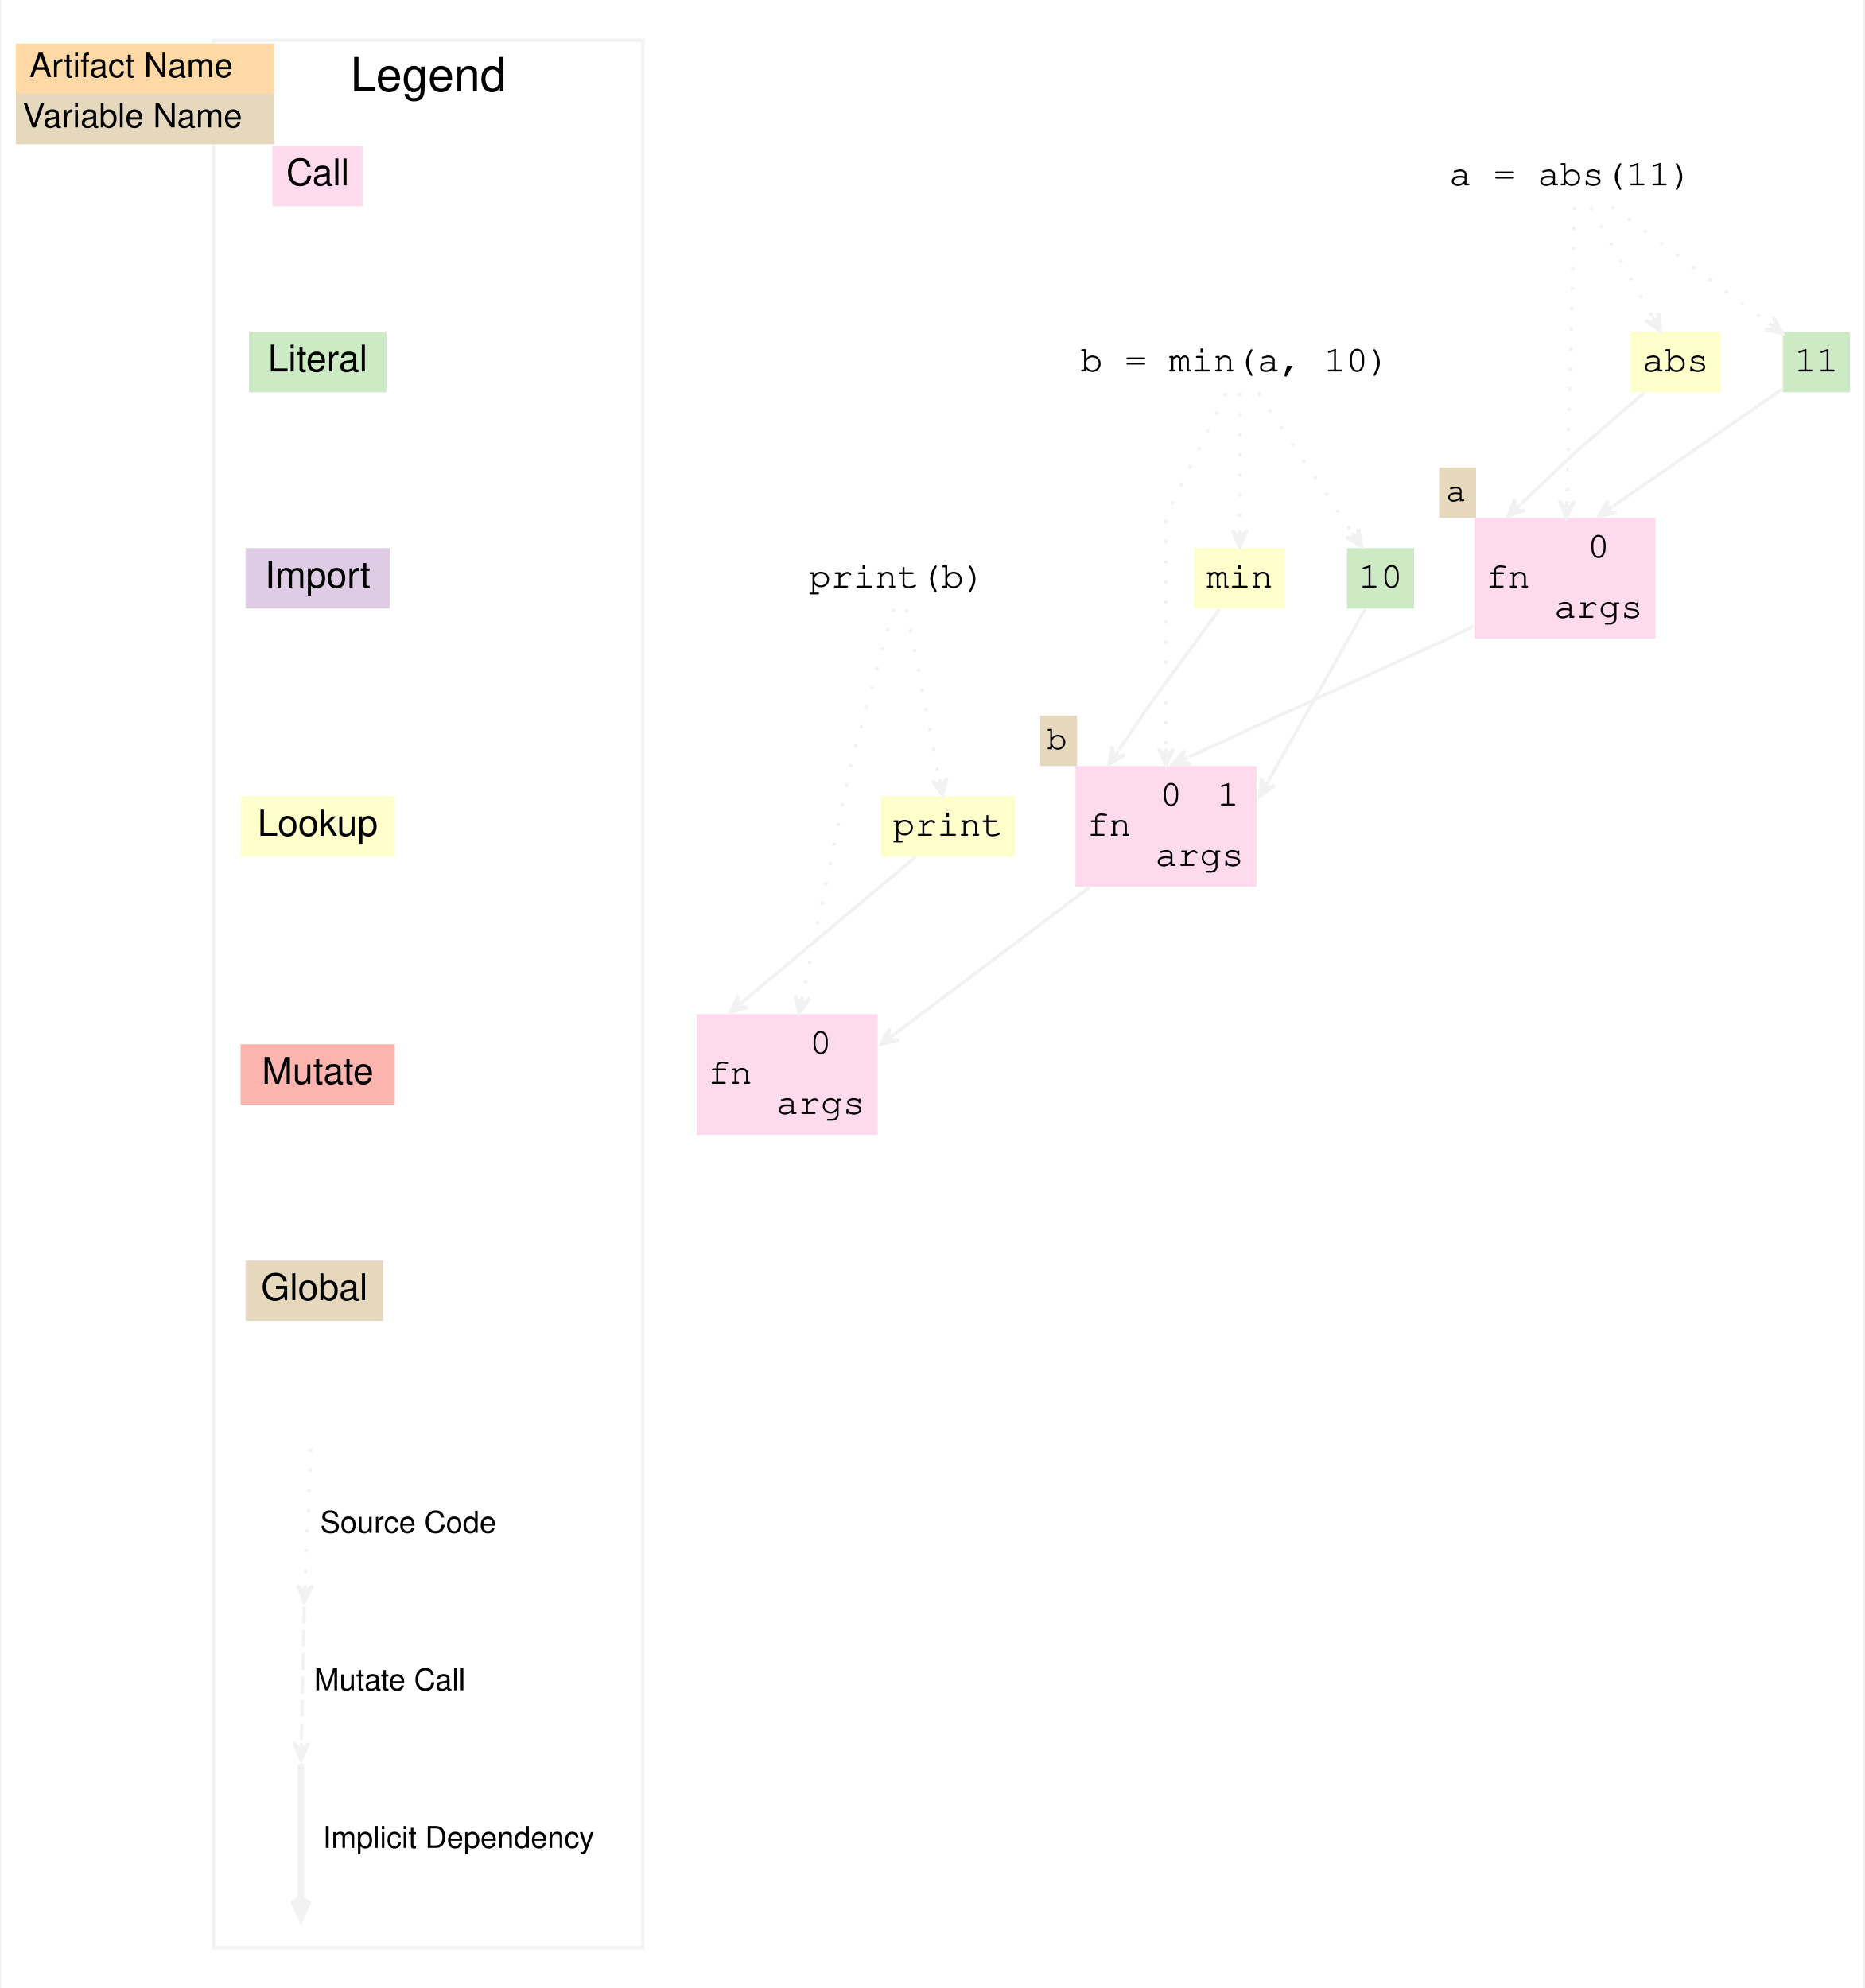
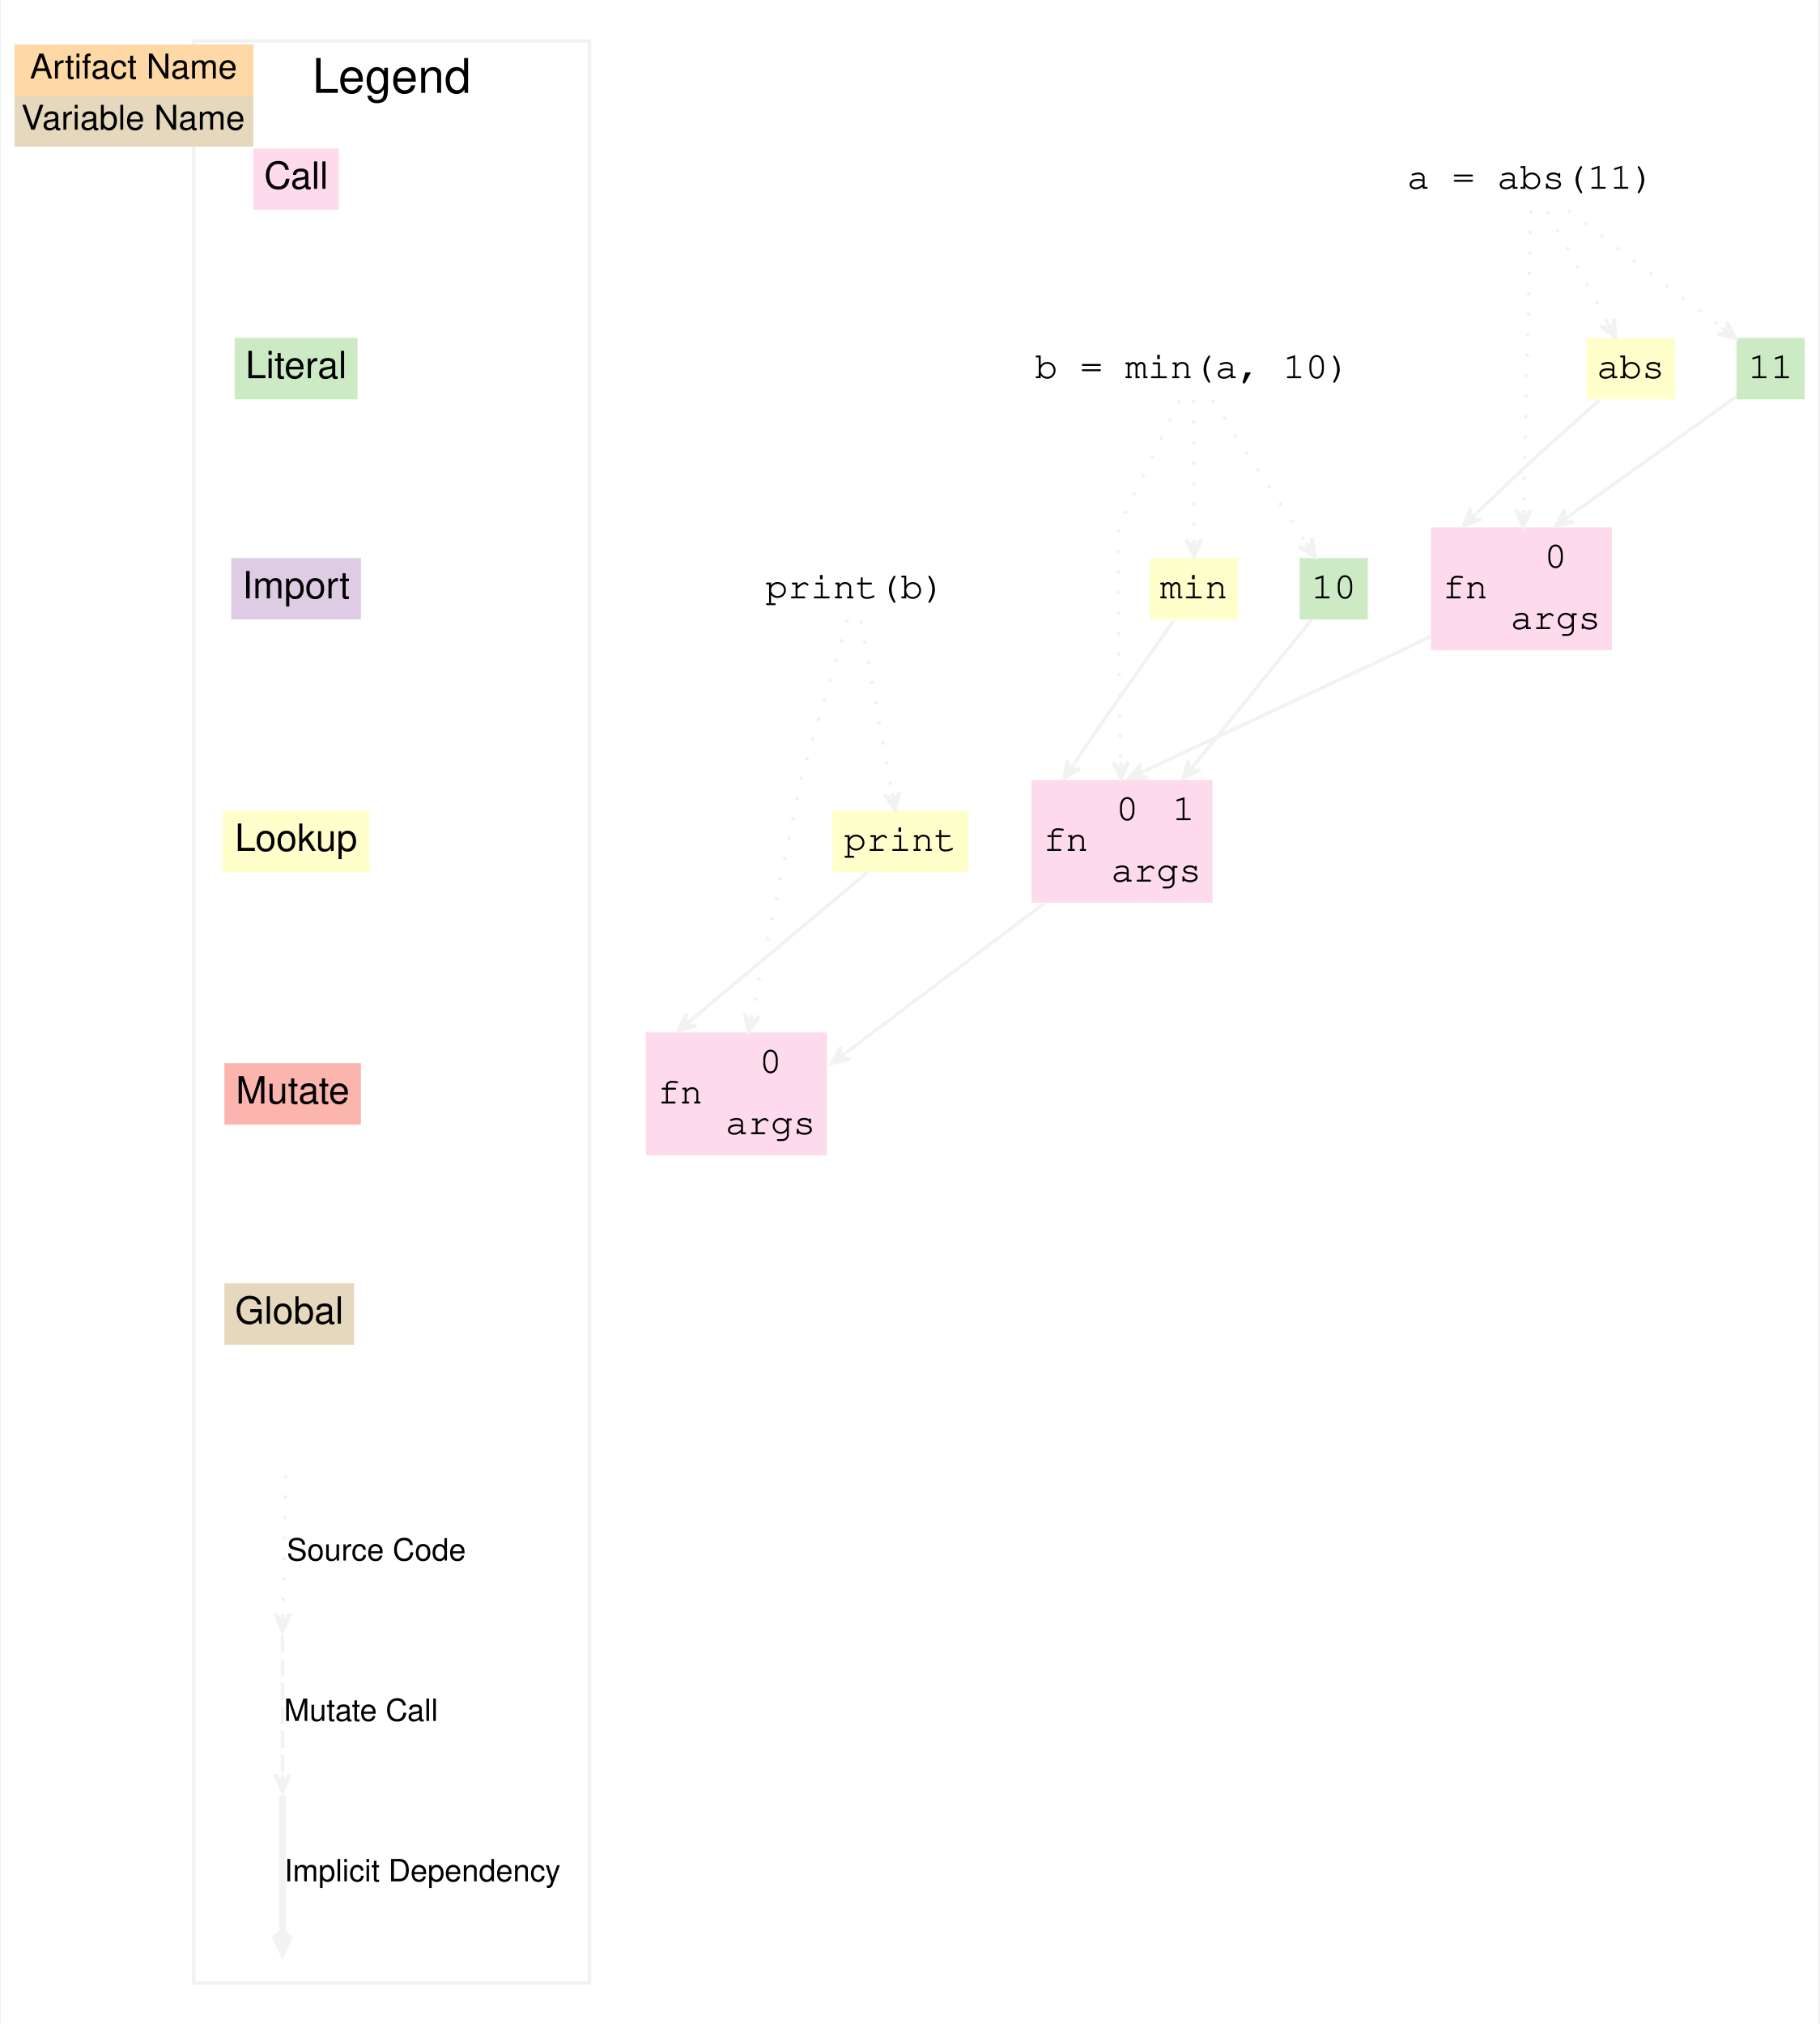
- <svg xmlns="http://www.w3.org/2000/svg" width="556pt" height="593pt" viewBox="0 0 555.5 593">
+ <svg xmlns="http://www.w3.org/2000/svg" width="533pt" height="593pt" viewBox="0 0 532.5 593">
  <g class="graph" transform="scale(1) translate(4 589)">
-     <polygon points="-4 4 -4 -589 551.5 -589 551.5 4" fill="#fff" stroke="transparent" />
+     <polygon points="-4 4 -4 -589 528.5 -589 528.5 4" fill="#fff" stroke="transparent" />
    <g class="cluster">
-       <polygon points="59.5 -8 59.5 -577 187.5 -577 187.5 -8" fill="none" stroke="#f2f2f2" />
-       <text x="123.5" y="-561.8" font-family="Helvetica,sans-Serif" font-size="14" text-anchor="middle">Legend</text>
+       <polygon points="52.5 -8 52.5 -577 168.5 -577 168.5 -8" fill="none" stroke="#f2f2f2" />
+       <text x="110.5" y="-561.8" font-family="Helvetica,sans-Serif" font-size="14" text-anchor="middle">Legend</text>
    </g>
    <g class="node">
-       <polygon points="77 -527.5 77 -545.5 104 -545.5 104 -527.5" fill="#fddaec" stroke="#f2f2f2" stroke-width="0" />
-       <text x="90.5" y="-533.7" fill="#000000" font-family="Helvetica,sans-Serif" font-size="11" text-anchor="middle">Call</text>
-       <polygon points="0.5 -561 0.5 -576 77.5 -576 77.5 -561" fill="#fed9a6" stroke="transparent" />
+       <polygon points="70 -527.5 70 -545.5 95 -545.5 95 -527.5" fill="#fddaec" stroke="#f2f2f2" stroke-width="0" />
+       <text x="82.5" y="-533.7" fill="#000000" font-family="Helvetica,sans-Serif" font-size="11" text-anchor="middle">Call</text>
+       <polygon points="0 -561 0 -576 70 -576 70 -561" fill="#fed9a6" stroke="transparent" />
      <text x="4.5" y="-566" fill="#000000" font-family="Helvetica,sans-Serif" font-size="10">Artifact Name</text>
-       <polygon points="0.5 -546 0.5 -561 77.5 -561 77.5 -546" fill="#e5d8bd" stroke="transparent" />
-       <text x="2.5" y="-551" fill="#000000" font-family="Helvetica,sans-Serif" font-size="10">Variable Name</text>
-       <polygon points="111 -490 70 -490 70 -472 111 -472" fill="#ccebc5" stroke="#f2f2f2" stroke-width="0" />
-       <text x="90.5" y="-478.2" fill="#000000" font-family="Helvetica,sans-Serif" font-size="11" text-anchor="middle">Literal</text>
-       <polygon points="112 -425.5 69 -425.5 69 -407.5 112 -407.5" fill="#decbe4" stroke="#f2f2f2" stroke-width="0" />
-       <text x="90.5" y="-413.7" fill="#000000" font-family="Helvetica,sans-Serif" font-size="11" text-anchor="middle">Import</text>
-       <polygon points="113.5 -351.5 67.5 -351.5 67.5 -333.5 113.5 -333.5" fill="#ffc" stroke="#f2f2f2" stroke-width="0" />
-       <text x="90.5" y="-339.7" fill="#000000" font-family="Helvetica,sans-Serif" font-size="11" text-anchor="middle">Lookup</text>
-       <polygon points="67.5 -259.5 67.5 -277.5 113.5 -277.5 113.5 -259.5" fill="#fbb4ae" stroke="#f2f2f2" stroke-width="0" />
-       <text x="90.5" y="-265.7" fill="#000000" font-family="Helvetica,sans-Serif" font-size="11" text-anchor="middle">Mutate</text>
-       <polygon points="110 -213 69 -213 69 -195 110 -195" fill="#e5d8bd" stroke="#f2f2f2" stroke-width="0" />
-       <text x="89.5" y="-201.2" fill="#000000" font-family="Helvetica,sans-Serif" font-size="11" text-anchor="middle">Global</text>
+       <polygon points="0 -546 0 -561 70 -561 70 -546" fill="#e5d8bd" stroke="transparent" />
+       <text x="2" y="-551" fill="#000000" font-family="Helvetica,sans-Serif" font-size="10">Variable Name</text>
+       <polygon points="100.5 -490 64.5 -490 64.5 -472 100.5 -472" fill="#ccebc5" stroke="#f2f2f2" stroke-width="0" />
+       <text x="82.5" y="-478.2" fill="#000000" font-family="Helvetica,sans-Serif" font-size="11" text-anchor="middle">Literal</text>
+       <polygon points="101.5 -425.5 63.5 -425.5 63.5 -407.5 101.5 -407.5" fill="#decbe4" stroke="#f2f2f2" stroke-width="0" />
+       <text x="82.5" y="-413.7" fill="#000000" font-family="Helvetica,sans-Serif" font-size="11" text-anchor="middle">Import</text>
+       <polygon points="104 -351.5 61 -351.5 61 -333.5 104 -333.5" fill="#ffc" stroke="#f2f2f2" stroke-width="0" />
+       <text x="82.5" y="-339.7" fill="#000000" font-family="Helvetica,sans-Serif" font-size="11" text-anchor="middle">Lookup</text>
+       <polygon points="61.5 -259.5 61.5 -277.5 101.5 -277.5 101.5 -259.5" fill="#fbb4ae" stroke="#f2f2f2" stroke-width="0" />
+       <text x="81.5" y="-265.7" fill="#000000" font-family="Helvetica,sans-Serif" font-size="11" text-anchor="middle">Mutate</text>
+       <polygon points="99.5 -213 61.5 -213 61.5 -195 99.5 -195" fill="#e5d8bd" stroke="#f2f2f2" stroke-width="0" />
+       <text x="80.5" y="-201.2" fill="#000000" font-family="Helvetica,sans-Serif" font-size="11" text-anchor="middle">Global</text>
    </g>
    <g class="edge">
-       <path d="m88.49-156.87c-0.09 2.11-1.25 28.8-1.76 40.47" fill="none" stroke="#f2f2f2" stroke-dasharray="1,5" />
-       <polygon points="86.51 -111.12 88.97 -116.02 86.61 -113.62 86.72 -116.12 86.72 -116.12 86.72 -116.12 86.61 -113.62 84.47 -116.22 86.51 -111.12" fill="#f2f2f2" stroke="#f2f2f2" />
-       <text x="117.5" y="-131.8" font-family="Helvetica,sans-Serif" font-size="9" text-anchor="middle">Source Code</text>
-       <path d="m86.5-109.87c-0.05 2.11-0.63 28.8-0.88 40.47" fill="none" stroke="#f2f2f2" stroke-dasharray="5,2" />
-       <polygon points="85.5 -64.12 87.86 -69.07 85.56 -66.62 85.61 -69.12 85.61 -69.12 85.61 -69.12 85.56 -66.62 83.36 -69.17 85.5 -64.12" fill="#f2f2f2" stroke="#f2f2f2" />
-       <text x="112" y="-84.8" font-family="Helvetica,sans-Serif" font-size="9" text-anchor="middle">Mutate Call</text>
-       <path d="m85.5-62.87v40.47" fill="none" stroke="#f2f2f2" stroke-width="2" />
-       <polygon points="85.5 -17.12 87.75 -22.12 86 -19.62 86 -22.12 85.5 -22.12 85 -22.12 85 -19.62 83.25 -22.12 85.5 -17.12" fill="#f2f2f2" stroke="#f2f2f2" stroke-width="2" />
-       <text x="132.5" y="-37.8" font-family="Helvetica,sans-Serif" font-size="9" text-anchor="middle">Implicit Dependency</text>
+       <path d="m79.5-156.87c-0.05 2.11-0.63 28.8-0.88 40.47" fill="none" stroke="#f2f2f2" stroke-dasharray="1,5" />
+       <polygon points="78.5 -111.12 80.86 -116.07 78.56 -113.62 78.61 -116.12 78.61 -116.12 78.61 -116.12 78.56 -113.62 76.36 -116.17 78.5 -111.12" fill="#f2f2f2" stroke="#f2f2f2" />
+       <text x="106" y="-131.8" font-family="Helvetica,sans-Serif" font-size="9" text-anchor="middle">Source Code</text>
+       <path d="m78.5-109.87v40.47" fill="none" stroke="#f2f2f2" stroke-dasharray="5,2" />
+       <polygon points="78.5 -64.12 80.75 -69.12 78.5 -66.62 78.5 -69.12 78.5 -69.12 78.5 -69.12 78.5 -66.62 76.25 -69.12 78.5 -64.12" fill="#f2f2f2" stroke="#f2f2f2" />
+       <text x="101.5" y="-84.8" font-family="Helvetica,sans-Serif" font-size="9" text-anchor="middle">Mutate Call</text>
+       <path d="m78.5-62.87v40.47" fill="none" stroke="#f2f2f2" stroke-width="2" />
+       <polygon points="78.5 -17.12 80.75 -22.12 79 -19.62 79 -22.12 78.5 -22.12 78 -22.12 78 -19.62 76.25 -22.12 78.5 -17.12" fill="#f2f2f2" stroke="#f2f2f2" stroke-width="2" />
+       <text x="119.5" y="-37.8" font-family="Helvetica,sans-Serif" font-size="9" text-anchor="middle">Implicit Dependency</text>
    </g>
    <g class="node">
-       <polygon points="547.5 -490 527.5 -490 527.5 -472 547.5 -472" fill="#ccebc5" stroke="#f2f2f2" stroke-width="0" />
-       <text x="537.5" y="-478.2" fill="#000000" font-family="Courier,monospace" font-size="11" text-anchor="middle">11</text>
-       <polygon points="435.5 -398.5 435.5 -434.5 489.5 -434.5 489.5 -398.5" fill="#fddaec" stroke="#f2f2f2" stroke-width="0" />
-       <text x="445.5" y="-413.7" fill="#000000" font-family="Courier,monospace" font-size="11" text-anchor="middle">fn</text>
-       <polyline points="455.5 -398.5 455.5 -434.5" fill="none" stroke="#f2f2f2" stroke-width="0" />
-       <text x="472.5" y="-422.7" fill="#000000" font-family="Courier,monospace" font-size="11" text-anchor="middle">0</text>
-       <polyline points="455.5 -416.5 489.5 -416.5" fill="none" stroke="#f2f2f2" stroke-width="0" />
-       <text x="472.5" y="-404.7" fill="#000000" font-family="Courier,monospace" font-size="11" text-anchor="middle">args</text>
-       <polygon points="425 -434.5 425 -449.5 436 -449.5 436 -434.5" fill="#e5d8bd" stroke="transparent" />
-       <text x="427" y="-439.5" fill="#000000" font-family="Courier,monospace" font-size="10">a</text>
+       <polygon points="524.5 -490 504.5 -490 504.5 -472 524.5 -472" fill="#ccebc5" stroke="#f2f2f2" stroke-width="0" />
+       <text x="514.5" y="-478.2" fill="#000000" font-family="Courier,monospace" font-size="11" text-anchor="middle">11</text>
+       <polygon points="415 -398.5 415 -434.5 468 -434.5 468 -398.5" fill="#fddaec" stroke="#f2f2f2" stroke-width="0" />
+       <text x="425" y="-413.7" fill="#000000" font-family="Courier,monospace" font-size="11" text-anchor="middle">fn</text>
+       <polyline points="435 -398.5 435 -434.5" fill="none" stroke="#f2f2f2" stroke-width="0" />
+       <text x="451.5" y="-422.7" fill="#000000" font-family="Courier,monospace" font-size="11" text-anchor="middle">0</text>
+       <polyline points="435 -416.5 468 -416.5" fill="none" stroke="#f2f2f2" stroke-width="0" />
+       <text x="451.5" y="-404.7" fill="#000000" font-family="Courier,monospace" font-size="11" text-anchor="middle">args</text>
    </g>
    <g class="edge" stroke="#f2f2f2">
-       <path d="m527.34-472.97c-14.42 9.99-40.23 27.85-50.47 34.95" fill="none" />
-       <polygon points="472.5 -435 477.89 -436 474.56 -436.42 476.61 -437.85 476.61 -437.85 476.61 -437.85 474.56 -436.42 475.33 -439.7 472.5 -435" fill="#f2f2f2" />
+       <path d="m504.38-472.77c-14.05 10.04-38.85 27.75-48.69 34.78" fill="none" />
+       <polygon points="451.5 -435 456.88 -436.08 453.53 -436.45 455.57 -437.91 455.57 -437.91 455.57 -437.91 453.53 -436.45 454.26 -439.74 451.5 -435" fill="#f2f2f2" />
    </g>
    <g class="node">
-       <polygon points="509 -490 482 -490 482 -472 509 -472" fill="#ffc" stroke="#f2f2f2" stroke-width="0" />
-       <text x="495.5" y="-478.2" fill="#000000" font-family="Courier,monospace" font-size="11" text-anchor="middle">abs</text>
+       <polygon points="486.5 -490 460.5 -490 460.5 -472 486.5 -472" fill="#ffc" stroke="#f2f2f2" stroke-width="0" />
+       <text x="473.5" y="-478.2" fill="#000000" font-family="Courier,monospace" font-size="11" text-anchor="middle">abs</text>
    </g>
    <g class="edge" stroke="#f2f2f2">
-       <path d="m486.01-471.77c-8.79 7.61-20.51 17.77-20.51 17.77s-10.33 9.82-16.14 15.34" fill="none" />
-       <polygon points="445.5 -435 450.67 -436.81 447.31 -436.72 449.13 -438.44 449.13 -438.44 449.13 -438.44 447.31 -436.72 447.58 -440.08 445.5 -435" fill="#f2f2f2" />
+       <path d="m464.32-471.77c-8.49 7.61-19.82 17.77-19.82 17.77s-10.33 9.82-16.14 15.34" fill="none" />
+       <polygon points="424.5 -435 429.67 -436.81 426.31 -436.72 428.13 -438.44 428.13 -438.44 428.13 -438.44 426.31 -436.72 426.58 -440.08 424.5 -435" fill="#f2f2f2" />
    </g>
    <g class="node">
-       <polygon points="316.5 -324.5 316.5 -360.5 370.5 -360.5 370.5 -324.5" fill="#fddaec" stroke="#f2f2f2" stroke-width="0" />
-       <text x="326.5" y="-339.7" fill="#000000" font-family="Courier,monospace" font-size="11" text-anchor="middle">fn</text>
-       <polyline points="336.5 -324.5 336.5 -360.5" fill="none" stroke="#f2f2f2" stroke-width="0" />
-       <text x="345" y="-348.7" fill="#000000" font-family="Courier,monospace" font-size="11" text-anchor="middle">0</text>
-       <polyline points="353.5 -342.5 353.5 -360.5" fill="none" stroke="#f2f2f2" stroke-width="0" />
-       <text x="362" y="-348.7" fill="#000000" font-family="Courier,monospace" font-size="11" text-anchor="middle">1</text>
-       <polyline points="336.5 -342.5 370.5 -342.5" fill="none" stroke="#f2f2f2" stroke-width="0" />
-       <text x="353.5" y="-330.7" fill="#000000" font-family="Courier,monospace" font-size="11" text-anchor="middle">args</text>
-       <polygon points="306 -360.5 306 -375.5 317 -375.5 317 -360.5" fill="#e5d8bd" stroke="transparent" />
-       <text x="308" y="-365.5" fill="#000000" font-family="Courier,monospace" font-size="10">b</text>
+       <polygon points="298 -324.5 298 -360.5 351 -360.5 351 -324.5" fill="#fddaec" stroke="#f2f2f2" stroke-width="0" />
+       <text x="308" y="-339.7" fill="#000000" font-family="Courier,monospace" font-size="11" text-anchor="middle">fn</text>
+       <polyline points="318 -324.5 318 -360.5" fill="none" stroke="#f2f2f2" stroke-width="0" />
+       <text x="326" y="-348.7" fill="#000000" font-family="Courier,monospace" font-size="11" text-anchor="middle">0</text>
+       <polyline points="334 -342.5 334 -360.5" fill="none" stroke="#f2f2f2" stroke-width="0" />
+       <text x="342.5" y="-348.7" fill="#000000" font-family="Courier,monospace" font-size="11" text-anchor="middle">1</text>
+       <polyline points="318 -342.5 351 -342.5" fill="none" stroke="#f2f2f2" stroke-width="0" />
+       <text x="334.5" y="-330.7" fill="#000000" font-family="Courier,monospace" font-size="11" text-anchor="middle">args</text>
    </g>
    <g class="edge" stroke="#f2f2f2">
-       <path d="m435.21-402.24c-5.02 2.44-8.71 4.24-8.71 4.24s-58.74 26.83-76.18 34.8" fill="none" />
-       <polygon points="345.5 -361 350.98 -361.03 347.77 -362.04 350.05 -363.08 350.05 -363.08 350.05 -363.08 347.77 -362.04 349.11 -365.12 345.5 -361" fill="#f2f2f2" />
+       <path d="m414.96-402.6c-5.4 2.63-9.46 4.6-9.46 4.6s-57.29 26.83-74.29 34.8" fill="none" />
+       <polygon points="326.5 -361 331.98 -361.08 328.76 -362.06 331.03 -363.12 331.03 -363.12 331.03 -363.12 328.76 -362.06 330.07 -365.16 326.5 -361" fill="#f2f2f2" />
    </g>
    <g class="node">
-       <polygon points="417.5 -425.5 397.5 -425.5 397.5 -407.5 417.5 -407.5" fill="#ccebc5" stroke="#f2f2f2" stroke-width="0" />
-       <text x="407.5" y="-413.7" fill="#000000" font-family="Courier,monospace" font-size="11" text-anchor="middle">10</text>
+       <polygon points="396.5 -425.5 376.5 -425.5 376.5 -407.5 396.5 -407.5" fill="#ccebc5" stroke="#f2f2f2" stroke-width="0" />
+       <text x="386.5" y="-413.7" fill="#000000" font-family="Courier,monospace" font-size="11" text-anchor="middle">10</text>
    </g>
    <g class="edge" stroke="#f2f2f2">
-       <path d="m402.94-407.39c-7.64 13.58-22.8 40.53-28.85 51.29" fill="none" />
-       <polygon points="371.5 -351.5 375.91 -354.75 372.73 -353.68 373.95 -355.86 373.95 -355.86 373.95 -355.86 372.73 -353.68 371.99 -356.96 371.5 -351.5" fill="#f2f2f2" />
+       <path d="m380.01-407.46c-9.56 11.85-27.08 33.54-34.28 42.46" fill="none" />
+       <polygon points="342.5 -361 347.39 -363.48 344.07 -362.95 345.64 -364.89 345.64 -364.89 345.64 -364.89 344.07 -362.95 343.89 -366.3 342.5 -361" fill="#f2f2f2" />
    </g>
    <g class="node">
-       <polygon points="379 -425.5 352 -425.5 352 -407.5 379 -407.5" fill="#ffc" stroke="#f2f2f2" stroke-width="0" />
-       <text x="365.5" y="-413.7" fill="#000000" font-family="Courier,monospace" font-size="11" text-anchor="middle">min</text>
+       <polygon points="358.5 -425.5 332.5 -425.5 332.5 -407.5 358.5 -407.5" fill="#ffc" stroke="#f2f2f2" stroke-width="0" />
+       <text x="345.5" y="-413.7" fill="#000000" font-family="Courier,monospace" font-size="11" text-anchor="middle">min</text>
    </g>
    <g class="edge" stroke="#f2f2f2">
-       <path d="m359.47-407.27c-7.68 10.49-19.97 27.27-19.97 27.27s-6.14 8.98-9.98 14.59" fill="none" />
-       <polygon points="326.5 -361 331.18 -363.86 327.91 -363.06 329.32 -365.13 329.32 -365.13 329.32 -365.13 327.91 -363.06 327.47 -366.4 326.5 -361" fill="#f2f2f2" />
+       <path d="m339.7-407.27c-7.38 10.49-19.2 27.27-19.2 27.27s-6.14 8.98-9.98 14.59" fill="none" />
+       <polygon points="307.5 -361 312.18 -363.86 308.91 -363.06 310.32 -365.13 310.32 -365.13 310.32 -365.13 308.91 -363.06 308.47 -366.4 307.5 -361" fill="#f2f2f2" />
    </g>
    <g class="node">
-       <polygon points="203.5 -250.5 203.5 -286.5 257.5 -286.5 257.5 -250.5" fill="#fddaec" stroke="#f2f2f2" stroke-width="0" />
-       <text x="213.5" y="-265.7" fill="#000000" font-family="Courier,monospace" font-size="11" text-anchor="middle">fn</text>
-       <polyline points="223.5 -250.5 223.5 -286.5" fill="none" stroke="#f2f2f2" stroke-width="0" />
-       <text x="240.5" y="-274.7" fill="#000000" font-family="Courier,monospace" font-size="11" text-anchor="middle">0</text>
-       <polyline points="223.5 -268.5 257.5 -268.5" fill="none" stroke="#f2f2f2" stroke-width="0" />
-       <text x="240.5" y="-256.7" fill="#000000" font-family="Courier,monospace" font-size="11" text-anchor="middle">args</text>
+       <polygon points="185 -250.5 185 -286.5 238 -286.5 238 -250.5" fill="#fddaec" stroke="#f2f2f2" stroke-width="0" />
+       <text x="195" y="-265.7" fill="#000000" font-family="Courier,monospace" font-size="11" text-anchor="middle">fn</text>
+       <polyline points="205 -250.5 205 -286.5" fill="none" stroke="#f2f2f2" stroke-width="0" />
+       <text x="221.5" y="-274.7" fill="#000000" font-family="Courier,monospace" font-size="11" text-anchor="middle">0</text>
+       <polyline points="205 -268.5 238 -268.5" fill="none" stroke="#f2f2f2" stroke-width="0" />
+       <text x="221.5" y="-256.7" fill="#000000" font-family="Courier,monospace" font-size="11" text-anchor="middle">args</text>
    </g>
    <g class="edge" stroke="#f2f2f2">
-       <path d="m320.72-324.35c-20.06 15.11-47.66 35.89-58.04 43.71" fill="none" />
-       <polygon points="258.5 -277.5 263.85 -278.71 260.5 -279 262.49 -280.51 262.49 -280.51 262.49 -280.51 260.5 -279 261.14 -282.31 258.5 -277.5" fill="#f2f2f2" />
+       <path d="m301.72-324.35c-20.06 15.11-47.66 35.89-58.04 43.71" fill="none" />
+       <polygon points="239.5 -277.5 244.85 -278.71 241.5 -279 243.49 -280.51 243.49 -280.51 243.49 -280.51 241.5 -279 242.14 -282.31 239.5 -277.5" fill="#f2f2f2" />
    </g>
    <g class="node">
-       <polygon points="298.5 -351.5 258.5 -351.5 258.5 -333.5 298.5 -333.5" fill="#ffc" stroke="#f2f2f2" stroke-width="0" />
-       <text x="278.5" y="-339.7" fill="#000000" font-family="Courier,monospace" font-size="11" text-anchor="middle">print</text>
+       <polygon points="279.5 -351.5 239.5 -351.5 239.5 -333.5 279.5 -333.5" fill="#ffc" stroke="#f2f2f2" stroke-width="0" />
+       <text x="259.5" y="-339.7" fill="#000000" font-family="Courier,monospace" font-size="11" text-anchor="middle">print</text>
    </g>
    <g class="edge" stroke="#f2f2f2">
-       <path d="m268.91-333.46c-14.55 12.2-41.56 34.85-51.56 43.23" fill="none" />
-       <polygon points="213.5 -287 218.78 -288.49 215.42 -288.61 217.33 -290.21 217.33 -290.21 217.33 -290.21 215.42 -288.61 215.89 -291.94 213.5 -287" fill="#f2f2f2" />
+       <path d="m249.91-333.46c-14.55 12.2-41.56 34.85-51.56 43.23" fill="none" />
+       <polygon points="194.5 -287 199.78 -288.49 196.42 -288.61 198.33 -290.21 198.33 -290.21 198.33 -290.21 196.42 -288.61 196.89 -291.94 194.5 -287" fill="#f2f2f2" />
    </g>
    <g class="node">
-       <polygon points="506 -545.5 425 -545.5 425 -527.5 506 -527.5" fill="none" stroke="#000" stroke-width="0" />
-       <text x="428" y="-533.7" fill="#000000" font-family="Courier,monospace" font-size="11">a = abs(11)</text>
+       <polygon points="484 -545.5 405 -545.5 405 -527.5 484 -527.5" fill="none" stroke="#000" stroke-width="0" />
+       <text x="408" y="-533.7" fill="#000000" font-family="Courier,monospace" font-size="11">a = abs(11)</text>
    </g>
    <g class="edge" stroke="#f2f2f2">
-       <path d="m476.44-527.37c12.54 9.32 33.16 24.64 46.92 34.86" fill="none" stroke-dasharray="1,5" />
-       <polygon points="527.39 -489.51 524.72 -494.3 525.39 -491 523.38 -492.49 523.38 -492.49 523.38 -492.49 525.39 -491 522.04 -490.69 527.39 -489.51" fill="#f2f2f2" />
-       <path d="m470.19-527.14c4.87 8.69 12.55 22.39 18.18 32.42" fill="none" stroke-dasharray="1,5" />
-       <polygon points="490.94 -490.13 490.46 -495.59 489.72 -492.31 488.5 -494.49 488.5 -494.49 488.5 -494.49 489.72 -492.31 486.54 -493.39 490.94 -490.13" fill="#f2f2f2" />
-       <path d="m465.29-527.39c-0.45 17.87-1.55 61.14-2.23 87.74" fill="none" stroke-dasharray="1,5" />
-       <polygon points="462.93 -434.56 465.31 -439.5 463 -437.06 463.06 -439.56 463.06 -439.56 463.06 -439.56 463 -437.06 460.81 -439.62 462.93 -434.56" fill="#f2f2f2" />
+       <path d="m455.13-527.37c11.96 9.13 31.45 24.03 44.82 34.25" fill="none" stroke-dasharray="1,5" />
+       <polygon points="504.23 -489.85 501.62 -494.68 502.24 -491.37 500.25 -492.89 500.25 -492.89 500.25 -492.89 502.24 -491.37 498.89 -491.1 504.23 -489.85" fill="#f2f2f2" />
+       <path d="m449.03-527.14c4.71 8.69 12.14 22.39 17.58 32.42" fill="none" stroke-dasharray="1,5" />
+       <polygon points="469.1 -490.13 468.69 -495.59 467.9 -492.32 466.71 -494.52 466.71 -494.52 466.71 -494.52 467.9 -492.32 464.73 -493.45 469.1 -490.13" fill="#f2f2f2" />
+       <path d="m444.29-527.39c-0.45 17.87-1.55 61.14-2.23 87.74" fill="none" stroke-dasharray="1,5" />
+       <polygon points="441.93 -434.56 444.31 -439.5 442 -437.06 442.06 -439.56 442.06 -439.56 442.06 -439.56 442 -437.06 439.81 -439.62 441.93 -434.56" fill="#f2f2f2" />
    </g>
    <g class="node">
-       <polygon points="416 -490 315 -490 315 -472 416 -472" fill="none" stroke="#000" stroke-width="0" />
-       <text x="318" y="-478.2" fill="#000000" font-family="Courier,monospace" font-size="11">b = min(a, 10)</text>
+       <polygon points="395 -490 296 -490 296 -472 395 -472" fill="none" stroke="#000" stroke-width="0" />
+       <text x="299" y="-478.2" fill="#000000" font-family="Courier,monospace" font-size="11">b = min(a, 10)</text>
    </g>
    <g class="edge" stroke="#f2f2f2">
-       <path d="m370.99-471.83c7.13 10.61 19.65 29.24 28.01 41.68" fill="none" stroke-dasharray="1,5" />
-       <polygon points="401.87 -425.87 400.95 -431.28 400.48 -427.95 399.08 -430.02 399.08 -430.02 399.08 -430.02 400.48 -427.95 397.22 -428.77 401.87 -425.87" fill="#f2f2f2" />
-       <path d="m365.5-471.83v40.68" fill="none" stroke-dasharray="1,5" />
-       <polygon points="365.5 -425.87 367.75 -430.87 365.5 -428.37 365.5 -430.87 365.5 -430.87 365.5 -430.87 365.5 -428.37 363.25 -430.87 365.5 -425.87" fill="#f2f2f2" />
-       <path d="m361.46-471.75c-6.35 12.99-17.96 36.75-17.96 36.75v69.09" fill="none" stroke-dasharray="1,5" />
-       <polygon points="343.5 -360.71 345.75 -365.71 343.5 -363.21 343.5 -365.71 343.5 -365.71 343.5 -365.71 343.5 -363.21 341.25 -365.71 343.5 -360.71" fill="#f2f2f2" />
+       <path d="m350.86-471.83c6.96 10.61 19.18 29.24 27.34 41.68" fill="none" stroke-dasharray="1,5" />
+       <polygon points="381.01 -425.87 380.15 -431.29 379.64 -427.96 378.27 -430.05 378.27 -430.05 378.27 -430.05 379.64 -427.96 376.38 -428.82 381.01 -425.87" fill="#f2f2f2" />
+       <path d="m345.5-471.83v40.68" fill="none" stroke-dasharray="1,5" />
+       <polygon points="345.5 -425.87 347.75 -430.87 345.5 -428.37 345.5 -430.87 345.5 -430.87 345.5 -430.87 345.5 -428.37 343.25 -430.87 345.5 -425.87" fill="#f2f2f2" />
+       <path d="m341.46-471.75c-6.35 12.99-17.96 36.75-17.96 36.75v37s0.32 17.18 0.59 32.25" fill="none" stroke-dasharray="1,5" />
+       <polygon points="324.18 -360.74 326.34 -365.78 324.14 -363.24 324.09 -365.74 324.09 -365.74 324.09 -365.74 324.14 -363.24 321.84 -365.7 324.18 -360.74" fill="#f2f2f2" />
    </g>
    <g class="node">
-       <polygon points="295 -425.5 234 -425.5 234 -407.5 295 -407.5" fill="none" stroke="#000" stroke-width="0" />
-       <text x="237" y="-413.7" fill="#000000" font-family="Courier,monospace" font-size="11">print(b)</text>
+       <polygon points="276 -425.5 217 -425.5 217 -407.5 276 -407.5" fill="none" stroke="#000" stroke-width="0" />
+       <text x="220" y="-413.7" fill="#000000" font-family="Courier,monospace" font-size="11">print(b)</text>
    </g>
    <g class="edge" stroke="#f2f2f2">
-       <path d="m266.11-407.24c2.4 12.37 6.96 35.83 9.83 50.57" fill="none" stroke-dasharray="1,5" />
-       <polygon points="276.91 -351.66 278.17 -357 276.44 -354.12 275.96 -356.57 275.96 -356.57 275.96 -356.57 276.44 -354.12 273.75 -356.14 276.91 -351.66" fill="#f2f2f2" />
-       <path d="m262.29-407.46c-4.18 15.16-12.79 46.46-12.79 46.46s-8.72 42-14.35 69.09" fill="none" stroke-dasharray="1,5" />
-       <polygon points="234.07 -286.71 237.29 -291.15 234.58 -289.16 235.09 -291.61 235.09 -291.61 235.09 -291.61 234.58 -289.16 232.89 -292.06 234.07 -286.71" fill="#f2f2f2" />
+       <path d="m247.99-407.24c2.23 12.37 6.47 35.83 9.13 50.57" fill="none" stroke-dasharray="1,5" />
+       <polygon points="258.03 -351.66 259.35 -356.98 257.58 -354.12 257.14 -356.58 257.14 -356.58 257.14 -356.58 257.58 -354.12 254.92 -356.18 258.03 -351.66" fill="#f2f2f2" />
+       <path d="m244.14-407.46c-4.45 15.16-13.64 46.46-13.64 46.46s-8.72 42-14.35 69.09" fill="none" stroke-dasharray="1,5" />
+       <polygon points="215.07 -286.71 218.29 -291.15 215.58 -289.16 216.09 -291.61 216.09 -291.61 216.09 -291.61 215.58 -289.16 213.89 -292.06 215.07 -286.71" fill="#f2f2f2" />
    </g>
  </g>
</svg>
